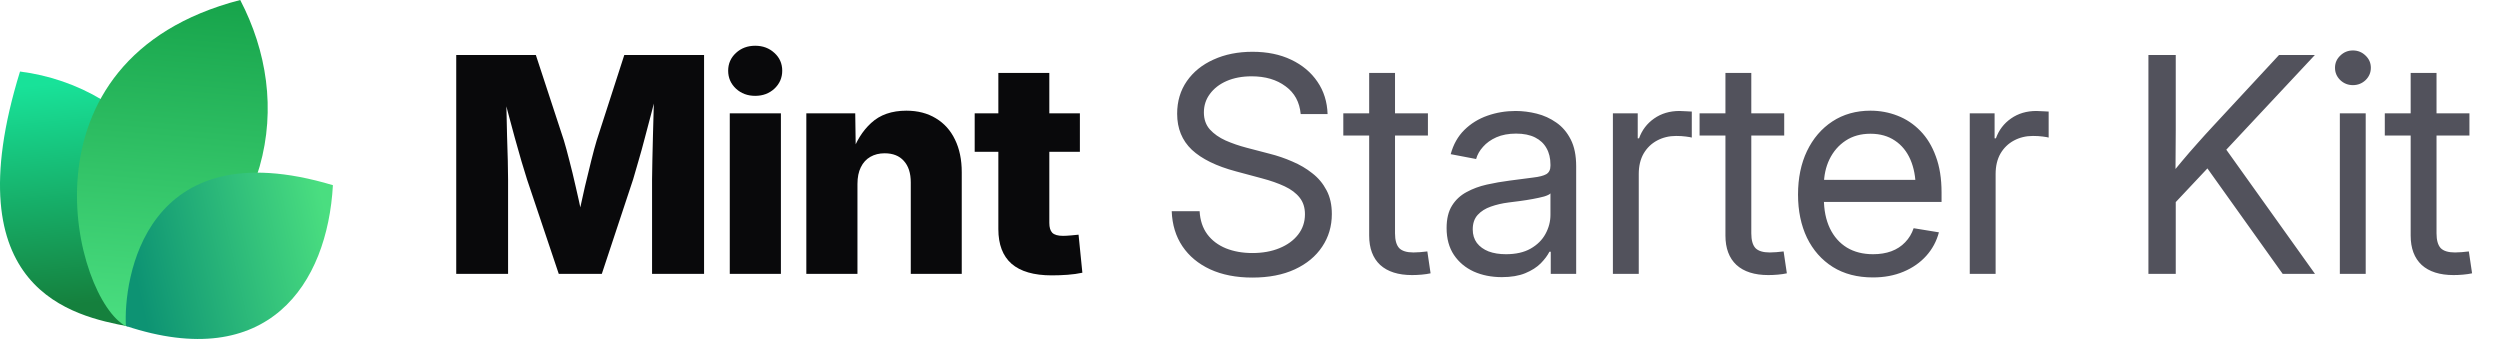
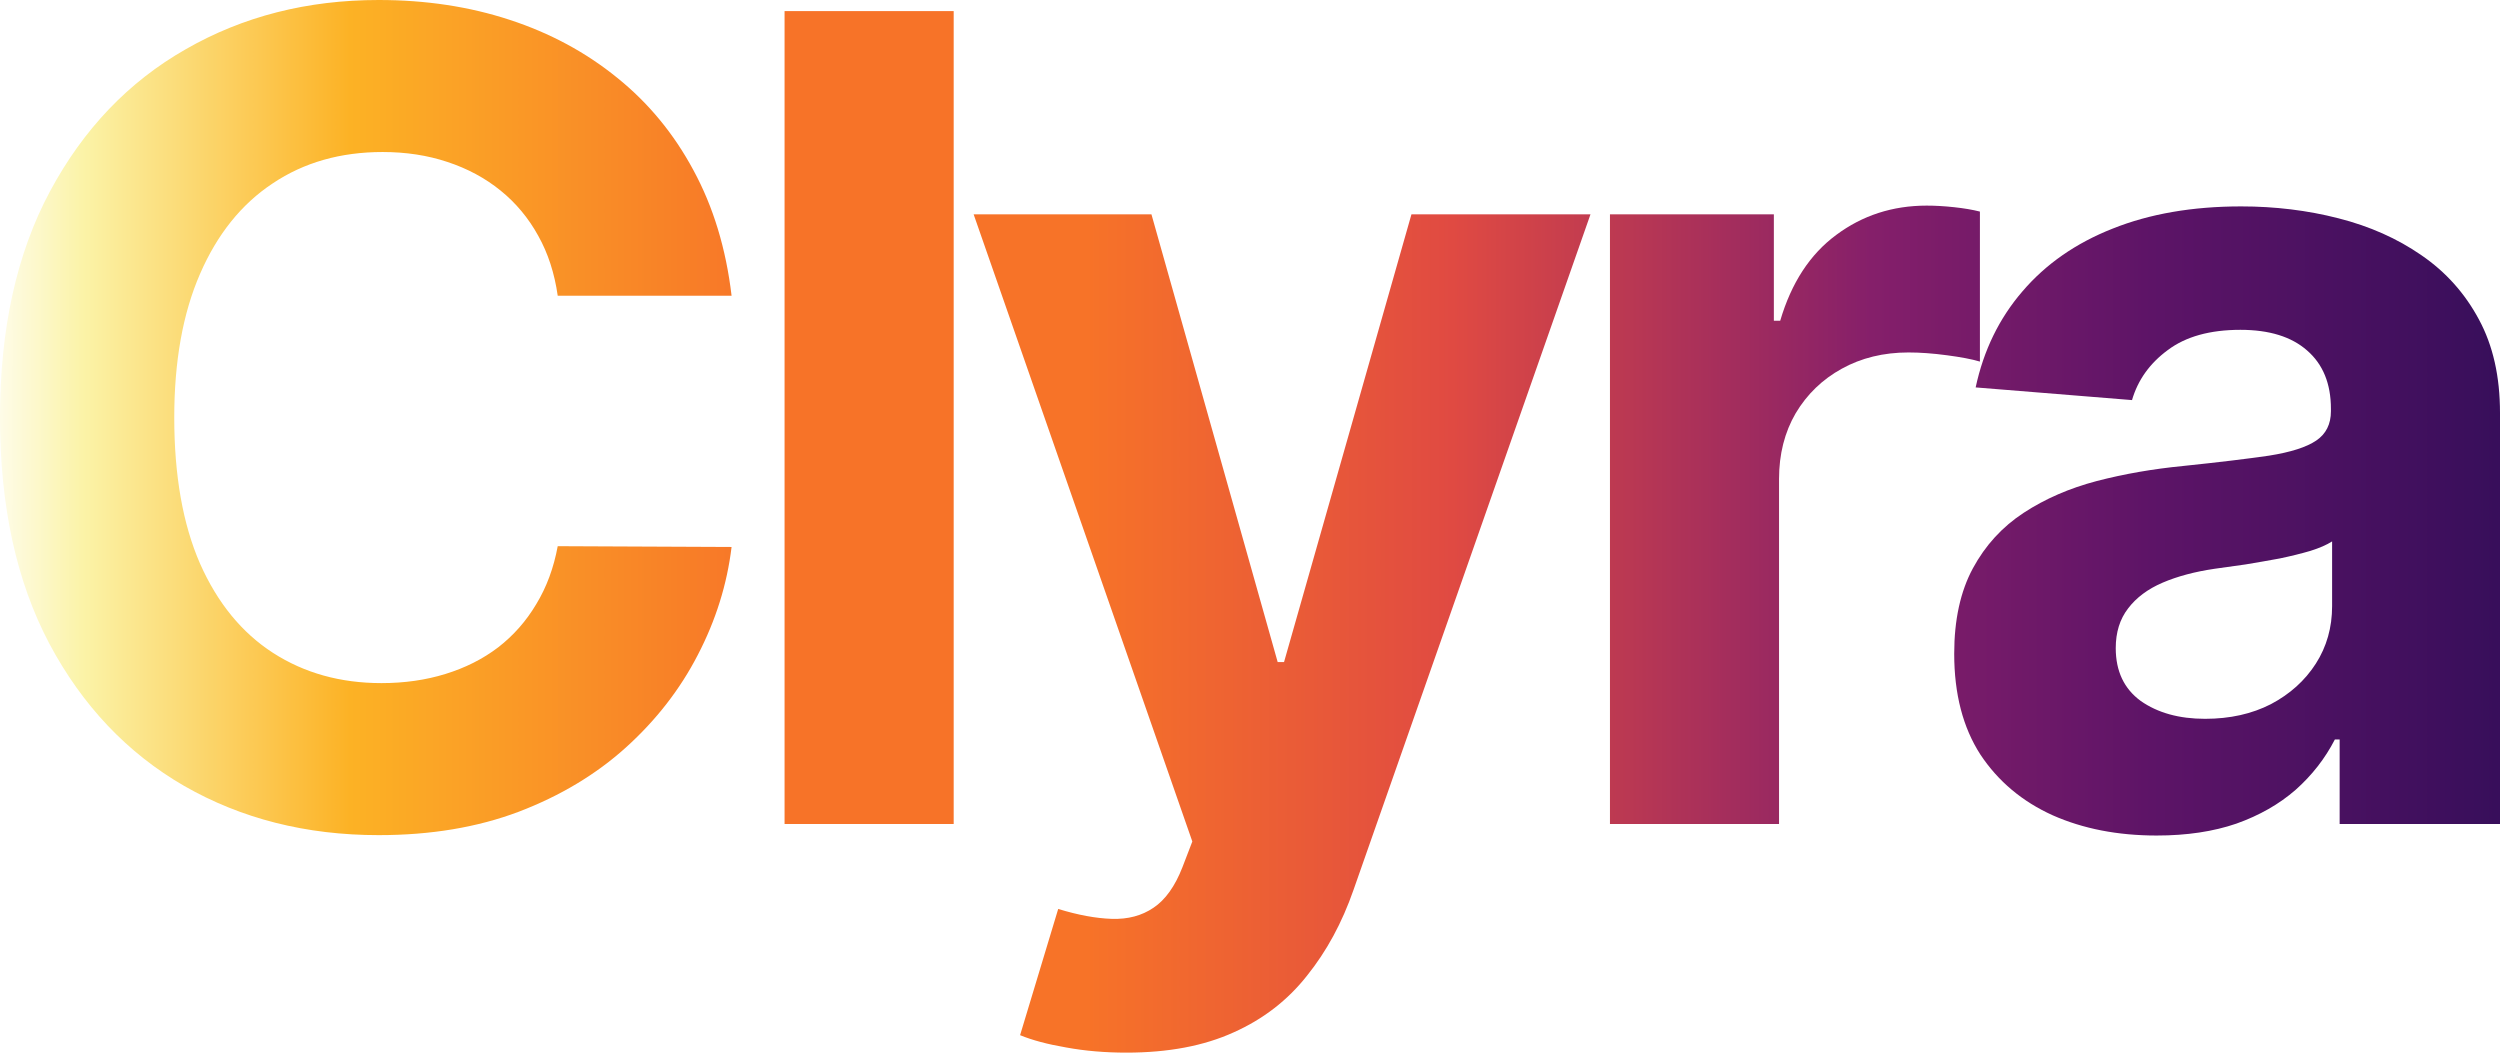
- <svg xmlns="http://www.w3.org/2000/svg" width="177" height="24" viewBox="0 0 177 24" fill="none">
-   <path d="M9.061 23.108C5.268 22.377 -3.391 20.627 1.417 5.064C9.634 6.099 16.973 14.064 9.061 23.108Z" fill="url(#paint0_linear_17557_2020)" />
-   <path d="M8.919 23.094C5.276 21.222 0.784 4.209 17.007 0C20.757 7.193 19.621 16.545 8.919 23.094Z" fill="url(#paint1_linear_17557_2020)" />
-   <path d="M8.914 23.079C8.735 19.882 10.159 9.085 23.57 13.111C23.181 20.123 18.984 26.418 8.914 23.079Z" fill="url(#paint2_linear_17557_2020)" />
-   <path d="M32.301 19.392V3.894H37.938L39.925 9.948C40.036 10.315 40.164 10.787 40.31 11.362C40.462 11.938 40.611 12.552 40.757 13.204C40.91 13.855 41.048 14.483 41.173 15.086C41.305 15.682 41.412 16.192 41.495 16.615H40.695C40.771 16.192 40.871 15.682 40.996 15.086C41.128 14.49 41.267 13.866 41.412 13.214C41.565 12.562 41.714 11.948 41.86 11.373C42.005 10.79 42.133 10.315 42.244 9.948L44.2 3.894H49.848V19.392H46.166V12.704C46.166 12.357 46.173 11.917 46.187 11.383C46.2 10.849 46.214 10.27 46.228 9.646C46.249 9.022 46.266 8.391 46.28 7.753C46.301 7.115 46.311 6.519 46.311 5.964H46.623C46.485 6.561 46.332 7.181 46.166 7.826C45.999 8.471 45.833 9.102 45.666 9.719C45.507 10.336 45.351 10.901 45.198 11.414C45.053 11.928 44.928 12.357 44.824 12.704L42.608 19.392H39.561L37.314 12.704C37.203 12.357 37.072 11.928 36.919 11.414C36.773 10.901 36.614 10.34 36.441 9.729C36.274 9.112 36.104 8.481 35.931 7.836C35.764 7.192 35.608 6.567 35.463 5.964H35.827C35.834 6.512 35.844 7.105 35.858 7.743C35.872 8.374 35.886 9.005 35.9 9.636C35.92 10.26 35.938 10.839 35.952 11.373C35.965 11.907 35.972 12.351 35.972 12.704V19.392H32.301ZM51.668 19.392V8.024H55.288V19.392H51.668ZM53.468 6.786C52.927 6.786 52.473 6.616 52.105 6.276C51.738 5.93 51.554 5.507 51.554 5.007C51.554 4.508 51.738 4.088 52.105 3.749C52.473 3.409 52.927 3.239 53.468 3.239C54.009 3.239 54.463 3.409 54.83 3.749C55.198 4.082 55.382 4.501 55.382 5.007C55.382 5.507 55.198 5.93 54.83 6.276C54.463 6.616 54.009 6.786 53.468 6.786ZM60.708 13.027V19.392H57.088V8.024H60.551L60.593 10.967H60.281C60.593 10.024 61.061 9.268 61.685 8.7C62.309 8.124 63.138 7.836 64.171 7.836C64.975 7.836 65.672 8.017 66.262 8.377C66.851 8.731 67.302 9.234 67.614 9.885C67.933 10.537 68.092 11.307 68.092 12.194V19.392H64.483V12.912C64.483 12.26 64.32 11.754 63.994 11.394C63.675 11.033 63.221 10.853 62.632 10.853C62.25 10.853 61.914 10.936 61.623 11.102C61.332 11.269 61.106 11.515 60.947 11.841C60.787 12.16 60.708 12.555 60.708 13.027ZM76.456 8.024V10.749H69.008V8.024H76.456ZM70.683 5.163H74.292V15.783C74.292 16.102 74.361 16.334 74.5 16.48C74.646 16.625 74.899 16.698 75.259 16.698C75.405 16.698 75.596 16.688 75.831 16.667C76.074 16.646 76.251 16.629 76.362 16.615L76.632 19.309C76.313 19.378 75.963 19.427 75.582 19.455C75.207 19.482 74.836 19.496 74.469 19.496C73.2 19.496 72.25 19.222 71.619 18.674C70.995 18.127 70.683 17.308 70.683 16.22V5.163Z" fill="#09090B" />
-   <path d="M88.667 19.652C87.523 19.652 86.528 19.458 85.682 19.07C84.843 18.681 84.188 18.137 83.716 17.437C83.245 16.736 82.992 15.908 82.957 14.951H84.933C84.968 15.596 85.148 16.14 85.474 16.584C85.8 17.021 86.24 17.354 86.795 17.582C87.35 17.804 87.974 17.915 88.667 17.915C89.388 17.915 90.026 17.801 90.581 17.572C91.143 17.343 91.583 17.024 91.902 16.615C92.228 16.199 92.391 15.717 92.391 15.169C92.391 14.698 92.266 14.306 92.017 13.994C91.767 13.675 91.413 13.408 90.956 13.193C90.498 12.978 89.954 12.787 89.323 12.621L87.502 12.132C86.123 11.765 85.082 11.255 84.382 10.603C83.689 9.944 83.342 9.095 83.342 8.055C83.342 7.174 83.571 6.404 84.028 5.746C84.486 5.087 85.117 4.577 85.921 4.217C86.726 3.849 87.645 3.666 88.678 3.666C89.718 3.666 90.63 3.853 91.413 4.227C92.204 4.602 92.824 5.122 93.275 5.787C93.726 6.446 93.965 7.209 93.993 8.076H92.089C92.013 7.23 91.656 6.574 91.018 6.11C90.387 5.638 89.586 5.403 88.615 5.403C87.95 5.403 87.36 5.513 86.847 5.735C86.341 5.957 85.946 6.262 85.661 6.651C85.377 7.032 85.235 7.469 85.235 7.961C85.235 8.447 85.377 8.849 85.661 9.168C85.946 9.48 86.317 9.74 86.774 9.948C87.232 10.149 87.724 10.319 88.251 10.457L89.884 10.884C90.439 11.023 90.977 11.206 91.496 11.435C92.023 11.657 92.495 11.934 92.911 12.267C93.334 12.593 93.67 12.995 93.92 13.474C94.17 13.945 94.294 14.504 94.294 15.149C94.294 16.015 94.066 16.788 93.608 17.468C93.157 18.148 92.512 18.681 91.673 19.07C90.834 19.458 89.832 19.652 88.667 19.652ZM101.097 8.024V9.594H95.106V8.024H101.097ZM96.937 5.163H98.767V16.521C98.767 17 98.865 17.347 99.059 17.562C99.26 17.77 99.6 17.874 100.078 17.874C100.21 17.874 100.366 17.867 100.546 17.853C100.733 17.832 100.903 17.815 101.056 17.801L101.285 19.351C101.097 19.392 100.886 19.423 100.65 19.444C100.414 19.465 100.189 19.475 99.974 19.475C98.996 19.475 98.244 19.236 97.717 18.758C97.197 18.272 96.937 17.579 96.937 16.677V5.163ZM106.33 19.621C105.595 19.621 104.932 19.489 104.343 19.226C103.754 18.955 103.285 18.564 102.939 18.05C102.592 17.53 102.419 16.896 102.419 16.147C102.419 15.495 102.547 14.965 102.804 14.556C103.06 14.146 103.403 13.828 103.833 13.599C104.263 13.363 104.742 13.186 105.269 13.068C105.796 12.95 106.333 12.857 106.881 12.787C107.574 12.69 108.132 12.617 108.555 12.569C108.978 12.52 109.287 12.441 109.481 12.33C109.675 12.212 109.772 12.014 109.772 11.737V11.654C109.772 11.203 109.679 10.815 109.492 10.489C109.311 10.163 109.041 9.91 108.68 9.729C108.32 9.549 107.872 9.459 107.338 9.459C106.805 9.459 106.34 9.546 105.945 9.719C105.556 9.892 105.241 10.118 104.998 10.395C104.755 10.665 104.593 10.953 104.509 11.258L102.71 10.915C102.897 10.222 103.22 9.65 103.677 9.199C104.135 8.748 104.679 8.412 105.31 8.19C105.941 7.968 106.607 7.857 107.307 7.857C107.8 7.857 108.295 7.92 108.795 8.044C109.301 8.169 109.765 8.381 110.188 8.679C110.611 8.97 110.951 9.369 111.208 9.875C111.464 10.374 111.593 11.005 111.593 11.768V19.392H109.793V17.822H109.7C109.568 18.085 109.363 18.359 109.086 18.643C108.809 18.921 108.444 19.153 107.994 19.34C107.543 19.527 106.988 19.621 106.33 19.621ZM106.621 17.998C107.321 17.998 107.904 17.867 108.368 17.603C108.84 17.333 109.19 16.986 109.419 16.563C109.654 16.133 109.772 15.682 109.772 15.211V13.692C109.703 13.769 109.554 13.841 109.325 13.911C109.096 13.973 108.829 14.032 108.524 14.088C108.226 14.143 107.921 14.192 107.609 14.233C107.304 14.275 107.033 14.309 106.798 14.337C106.354 14.393 105.938 14.49 105.549 14.628C105.168 14.76 104.86 14.954 104.624 15.211C104.388 15.467 104.27 15.811 104.27 16.241C104.27 16.615 104.367 16.934 104.561 17.198C104.762 17.461 105.04 17.662 105.393 17.801C105.747 17.933 106.156 17.998 106.621 17.998ZM114.193 19.392V8.024H115.951V9.792H116.045C116.253 9.209 116.61 8.741 117.116 8.388C117.622 8.034 118.219 7.857 118.905 7.857C119.058 7.857 119.217 7.864 119.384 7.878C119.55 7.885 119.682 7.892 119.779 7.899V9.74C119.716 9.719 119.578 9.695 119.363 9.667C119.155 9.639 118.922 9.625 118.666 9.625C118.174 9.625 117.726 9.733 117.324 9.948C116.922 10.163 116.603 10.471 116.367 10.874C116.138 11.276 116.024 11.758 116.024 12.319V19.392H114.193ZM126.322 8.024V9.594H120.33V8.024H126.322ZM122.161 5.163H123.992V16.521C123.992 17 124.089 17.347 124.283 17.562C124.484 17.77 124.824 17.874 125.302 17.874C125.434 17.874 125.59 17.867 125.77 17.853C125.958 17.832 126.127 17.815 126.28 17.801L126.509 19.351C126.322 19.392 126.11 19.423 125.874 19.444C125.639 19.465 125.413 19.475 125.198 19.475C124.221 19.475 123.468 19.236 122.941 18.758C122.421 18.272 122.161 17.579 122.161 16.677V5.163ZM132.604 19.642C131.502 19.642 130.555 19.396 129.765 18.903C128.974 18.404 128.364 17.714 127.934 16.834C127.511 15.946 127.3 14.927 127.3 13.775C127.3 12.611 127.511 11.584 127.934 10.697C128.364 9.802 128.964 9.102 129.734 8.596C130.51 8.089 131.408 7.836 132.428 7.836C133.1 7.836 133.738 7.954 134.341 8.19C134.952 8.426 135.489 8.783 135.954 9.261C136.425 9.74 136.793 10.343 137.056 11.071C137.327 11.792 137.462 12.645 137.462 13.63V14.296H128.433V12.735H136.463L135.631 13.297C135.631 12.541 135.506 11.876 135.257 11.3C135.007 10.725 134.643 10.277 134.165 9.958C133.686 9.632 133.107 9.469 132.428 9.469C131.748 9.469 131.162 9.632 130.67 9.958C130.177 10.284 129.796 10.725 129.526 11.279C129.262 11.827 129.13 12.441 129.13 13.12V14.046C129.13 14.864 129.273 15.572 129.557 16.168C129.841 16.757 130.243 17.211 130.763 17.53C131.283 17.842 131.901 17.998 132.615 17.998C133.093 17.998 133.523 17.929 133.905 17.79C134.293 17.645 134.619 17.433 134.882 17.156C135.153 16.879 135.354 16.546 135.486 16.157L137.275 16.449C137.108 17.08 136.81 17.634 136.38 18.113C135.95 18.591 135.413 18.966 134.768 19.236C134.123 19.507 133.402 19.642 132.604 19.642ZM139.459 19.392V8.024H141.217V9.792H141.311C141.519 9.209 141.876 8.741 142.382 8.388C142.888 8.034 143.485 7.857 144.171 7.857C144.324 7.857 144.483 7.864 144.649 7.878C144.816 7.885 144.948 7.892 145.045 7.899V9.74C144.982 9.719 144.844 9.695 144.629 9.667C144.421 9.639 144.188 9.625 143.932 9.625C143.439 9.625 142.992 9.733 142.59 9.948C142.188 10.163 141.869 10.471 141.633 10.874C141.404 11.276 141.29 11.758 141.29 12.319V19.392H139.459ZM153.429 14.961V12.715C153.783 12.257 154.136 11.82 154.49 11.404C154.844 10.981 155.204 10.565 155.572 10.156C155.939 9.74 156.314 9.327 156.695 8.918L161.355 3.894H163.893L157.277 10.967H157.184L153.429 14.961ZM152.108 19.392V3.894H154.043V9.241L154.022 12.559L154.043 13.505V19.392H152.108ZM161.615 19.392L155.967 11.477L157.173 9.969L163.903 19.392H161.615ZM165.661 19.392V8.024H167.492V19.392H165.661ZM166.587 6.027C166.24 6.027 165.942 5.909 165.692 5.673C165.443 5.43 165.318 5.139 165.318 4.799C165.318 4.459 165.443 4.172 165.692 3.936C165.942 3.693 166.24 3.572 166.587 3.572C166.934 3.572 167.232 3.693 167.482 3.936C167.731 4.172 167.856 4.459 167.856 4.799C167.856 5.139 167.731 5.43 167.482 5.673C167.232 5.909 166.934 6.027 166.587 6.027ZM174.836 8.024V9.594H168.844V8.024H174.836ZM170.675 5.163H172.506V16.521C172.506 17 172.603 17.347 172.797 17.562C172.998 17.77 173.338 17.874 173.816 17.874C173.948 17.874 174.104 17.867 174.284 17.853C174.472 17.832 174.641 17.815 174.794 17.801L175.023 19.351C174.836 19.392 174.624 19.423 174.388 19.444C174.153 19.465 173.927 19.475 173.712 19.475C172.735 19.475 171.982 19.236 171.455 18.758C170.935 18.272 170.675 17.579 170.675 16.677V5.163Z" fill="#52525C" />
+ <svg xmlns="http://www.w3.org/2000/svg" width="57" height="24" viewBox="0 0 57 24" fill="none">
+   <path d="M21.744 0.253V18.787H17.888V0.253H21.744Z" fill="url(#paint0_linear_2_19)" />
+   <path d="M25.683 24C25.194 24 24.736 23.961 24.308 23.882C23.885 23.81 23.535 23.716 23.258 23.602L24.127 20.724C24.579 20.863 24.986 20.938 25.348 20.95C25.716 20.962 26.033 20.878 26.299 20.697C26.57 20.516 26.79 20.208 26.959 19.774L27.185 19.186L22.199 4.887H26.253L29.131 15.095H29.276L32.181 4.887H36.263L30.86 20.29C30.6 21.038 30.247 21.689 29.801 22.244C29.36 22.805 28.802 23.237 28.127 23.538C27.451 23.846 26.636 24 25.683 24Z" fill="url(#paint1_linear_2_19)" />
+   <path d="M36.707 18.787V4.887H40.444V7.312H40.589C40.843 6.449 41.268 5.798 41.865 5.357C42.463 4.911 43.151 4.688 43.929 4.688C44.122 4.688 44.33 4.7 44.553 4.724C44.776 4.748 44.973 4.781 45.142 4.824V8.244C44.961 8.19 44.71 8.142 44.39 8.1C44.071 8.057 43.778 8.036 43.513 8.036C42.945 8.036 42.438 8.16 41.992 8.407C41.552 8.649 41.202 8.986 40.942 9.421C40.689 9.855 40.562 10.356 40.562 10.923V18.787H36.707Z" fill="url(#paint2_linear_2_19)" />
+   <path d="M49.172 19.05C48.285 19.05 47.494 18.896 46.8 18.588C46.106 18.274 45.557 17.813 45.153 17.204C44.755 16.588 44.556 15.822 44.556 14.905C44.556 14.133 44.698 13.484 44.981 12.959C45.265 12.434 45.651 12.012 46.14 11.692C46.628 11.373 47.184 11.131 47.805 10.968C48.432 10.805 49.09 10.691 49.778 10.624C50.586 10.54 51.238 10.461 51.733 10.389C52.227 10.311 52.587 10.196 52.81 10.045C53.033 9.894 53.145 9.671 53.145 9.376V9.321C53.145 8.748 52.964 8.305 52.602 7.991C52.246 7.677 51.739 7.52 51.081 7.52C50.387 7.52 49.835 7.674 49.425 7.982C49.015 8.284 48.743 8.664 48.61 9.122L45.045 8.833C45.226 7.988 45.582 7.258 46.112 6.643C46.644 6.021 47.328 5.544 48.167 5.213C49.012 4.875 49.989 4.706 51.099 4.706C51.871 4.706 52.611 4.796 53.316 4.977C54.029 5.158 54.659 5.439 55.208 5.819C55.763 6.199 56.201 6.688 56.52 7.285C56.84 7.876 57 8.585 57 9.412V18.787H53.344V16.86H53.235C53.012 17.294 52.713 17.677 52.339 18.009C51.965 18.335 51.516 18.591 50.991 18.778C50.466 18.959 49.859 19.05 49.172 19.05ZM50.276 16.389C50.843 16.389 51.344 16.277 51.778 16.054C52.212 15.825 52.553 15.517 52.801 15.131C53.048 14.745 53.172 14.308 53.172 13.819V12.344C53.051 12.422 52.885 12.495 52.674 12.561C52.469 12.621 52.236 12.679 51.977 12.733C51.718 12.781 51.458 12.826 51.199 12.869C50.939 12.905 50.704 12.938 50.493 12.968C50.04 13.035 49.645 13.14 49.307 13.285C48.969 13.43 48.707 13.626 48.52 13.873C48.333 14.115 48.239 14.416 48.239 14.778C48.239 15.303 48.429 15.704 48.809 15.982C49.196 16.253 49.684 16.389 50.276 16.389Z" fill="url(#paint3_linear_2_19)" />
+   <path d="M16.68 6.742H12.716C12.643 6.229 12.495 5.774 12.272 5.376C12.049 4.971 11.762 4.627 11.412 4.344C11.062 4.06 10.658 3.843 10.2 3.692C9.747 3.541 9.255 3.466 8.724 3.466C7.765 3.466 6.929 3.704 6.218 4.181C5.506 4.652 4.954 5.339 4.561 6.244C4.169 7.143 3.973 8.235 3.973 9.52C3.973 10.842 4.169 11.952 4.561 12.851C4.96 13.75 5.515 14.428 6.227 14.887C6.939 15.345 7.762 15.575 8.697 15.575C9.222 15.575 9.708 15.505 10.154 15.367C10.607 15.228 11.008 15.026 11.358 14.76C11.708 14.489 11.998 14.16 12.227 13.774C12.462 13.388 12.625 12.947 12.716 12.453L16.68 12.471C16.577 13.321 16.321 14.142 15.91 14.932C15.506 15.716 14.96 16.419 14.272 17.041C13.591 17.656 12.776 18.145 11.829 18.507C10.887 18.863 9.823 19.041 8.634 19.041C6.981 19.041 5.503 18.667 4.199 17.919C2.902 17.17 1.876 16.087 1.122 14.67C0.374 13.252 0 11.535 0 9.52C0 7.499 0.38 5.78 1.14 4.362C1.901 2.944 2.932 1.864 4.236 1.122C5.539 0.374 7.005 0 8.634 0C9.708 0 10.703 0.151 11.62 0.452C12.544 0.754 13.361 1.195 14.073 1.774C14.785 2.347 15.364 3.05 15.811 3.882C16.263 4.715 16.553 5.668 16.68 6.742Z" fill="url(#paint4_linear_2_19)" />
  <defs>
-     <linearGradient id="paint0_linear_17557_2020" x1="3.776" y1="5.916" x2="5.232" y2="21.559" gradientUnits="userSpaceOnUse">
-       <stop stop-color="#18E299" />
-       <stop offset="1" stop-color="#15803D" />
+     <linearGradient id="paint0_linear_2_19" x1="-1.285" y1="9.629" x2="58.845" y2="9.629" gradientUnits="userSpaceOnUse">
+       <stop offset="0.01" stop-color="white" />
+       <stop offset="0.053" stop-color="#FBF3A7" />
+       <stop offset="0.154" stop-color="#FCB225" />
+       <stop offset="0.312" stop-color="#F77328" />
+       <stop offset="0.433" stop-color="#F77328" />
+       <stop offset="0.572" stop-color="#E04A42" />
+       <stop offset="0.731" stop-color="#851F6A" />
+       <stop offset="0.837" stop-color="#5D1467" />
+       <stop offset="1" stop-color="#2F0D58" />
    </linearGradient>
-     <linearGradient id="paint1_linear_17557_2020" x1="12.171" y1="-0.718" x2="10.19" y2="22.983" gradientUnits="userSpaceOnUse">
-       <stop stop-color="#16A34A" />
-       <stop offset="1" stop-color="#4ADE80" />
+     <linearGradient id="paint1_linear_2_19" x1="-1.285" y1="9.629" x2="58.845" y2="9.629" gradientUnits="userSpaceOnUse">
+       <stop offset="0.01" stop-color="white" />
+       <stop offset="0.053" stop-color="#FBF3A7" />
+       <stop offset="0.154" stop-color="#FCB225" />
+       <stop offset="0.312" stop-color="#F77328" />
+       <stop offset="0.433" stop-color="#F77328" />
+       <stop offset="0.572" stop-color="#E04A42" />
+       <stop offset="0.731" stop-color="#851F6A" />
+       <stop offset="0.837" stop-color="#5D1467" />
+       <stop offset="1" stop-color="#2F0D58" />
    </linearGradient>
-     <linearGradient id="paint2_linear_17557_2020" x1="23.133" y1="15.353" x2="9.338" y2="18.52" gradientUnits="userSpaceOnUse">
-       <stop stop-color="#4ADE80" />
-       <stop offset="1" stop-color="#0D9373" />
+     <linearGradient id="paint2_linear_2_19" x1="-1.285" y1="9.629" x2="58.845" y2="9.629" gradientUnits="userSpaceOnUse">
+       <stop offset="0.01" stop-color="white" />
+       <stop offset="0.053" stop-color="#FBF3A7" />
+       <stop offset="0.154" stop-color="#FCB225" />
+       <stop offset="0.312" stop-color="#F77328" />
+       <stop offset="0.433" stop-color="#F77328" />
+       <stop offset="0.572" stop-color="#E04A42" />
+       <stop offset="0.731" stop-color="#851F6A" />
+       <stop offset="0.837" stop-color="#5D1467" />
+       <stop offset="1" stop-color="#2F0D58" />
+     </linearGradient>
+     <linearGradient id="paint3_linear_2_19" x1="-1.285" y1="9.629" x2="58.845" y2="9.629" gradientUnits="userSpaceOnUse">
+       <stop offset="0.01" stop-color="white" />
+       <stop offset="0.053" stop-color="#FBF3A7" />
+       <stop offset="0.154" stop-color="#FCB225" />
+       <stop offset="0.312" stop-color="#F77328" />
+       <stop offset="0.433" stop-color="#F77328" />
+       <stop offset="0.572" stop-color="#E04A42" />
+       <stop offset="0.731" stop-color="#851F6A" />
+       <stop offset="0.837" stop-color="#5D1467" />
+       <stop offset="1" stop-color="#2F0D58" />
+     </linearGradient>
+     <linearGradient id="paint4_linear_2_19" x1="-1.285" y1="9.629" x2="58.845" y2="9.629" gradientUnits="userSpaceOnUse">
+       <stop offset="0.01" stop-color="white" />
+       <stop offset="0.053" stop-color="#FBF3A7" />
+       <stop offset="0.154" stop-color="#FCB225" />
+       <stop offset="0.312" stop-color="#F77328" />
+       <stop offset="0.433" stop-color="#F77328" />
+       <stop offset="0.572" stop-color="#E04A42" />
+       <stop offset="0.731" stop-color="#851F6A" />
+       <stop offset="0.837" stop-color="#5D1467" />
+       <stop offset="1" stop-color="#2F0D58" />
    </linearGradient>
  </defs>
</svg>
